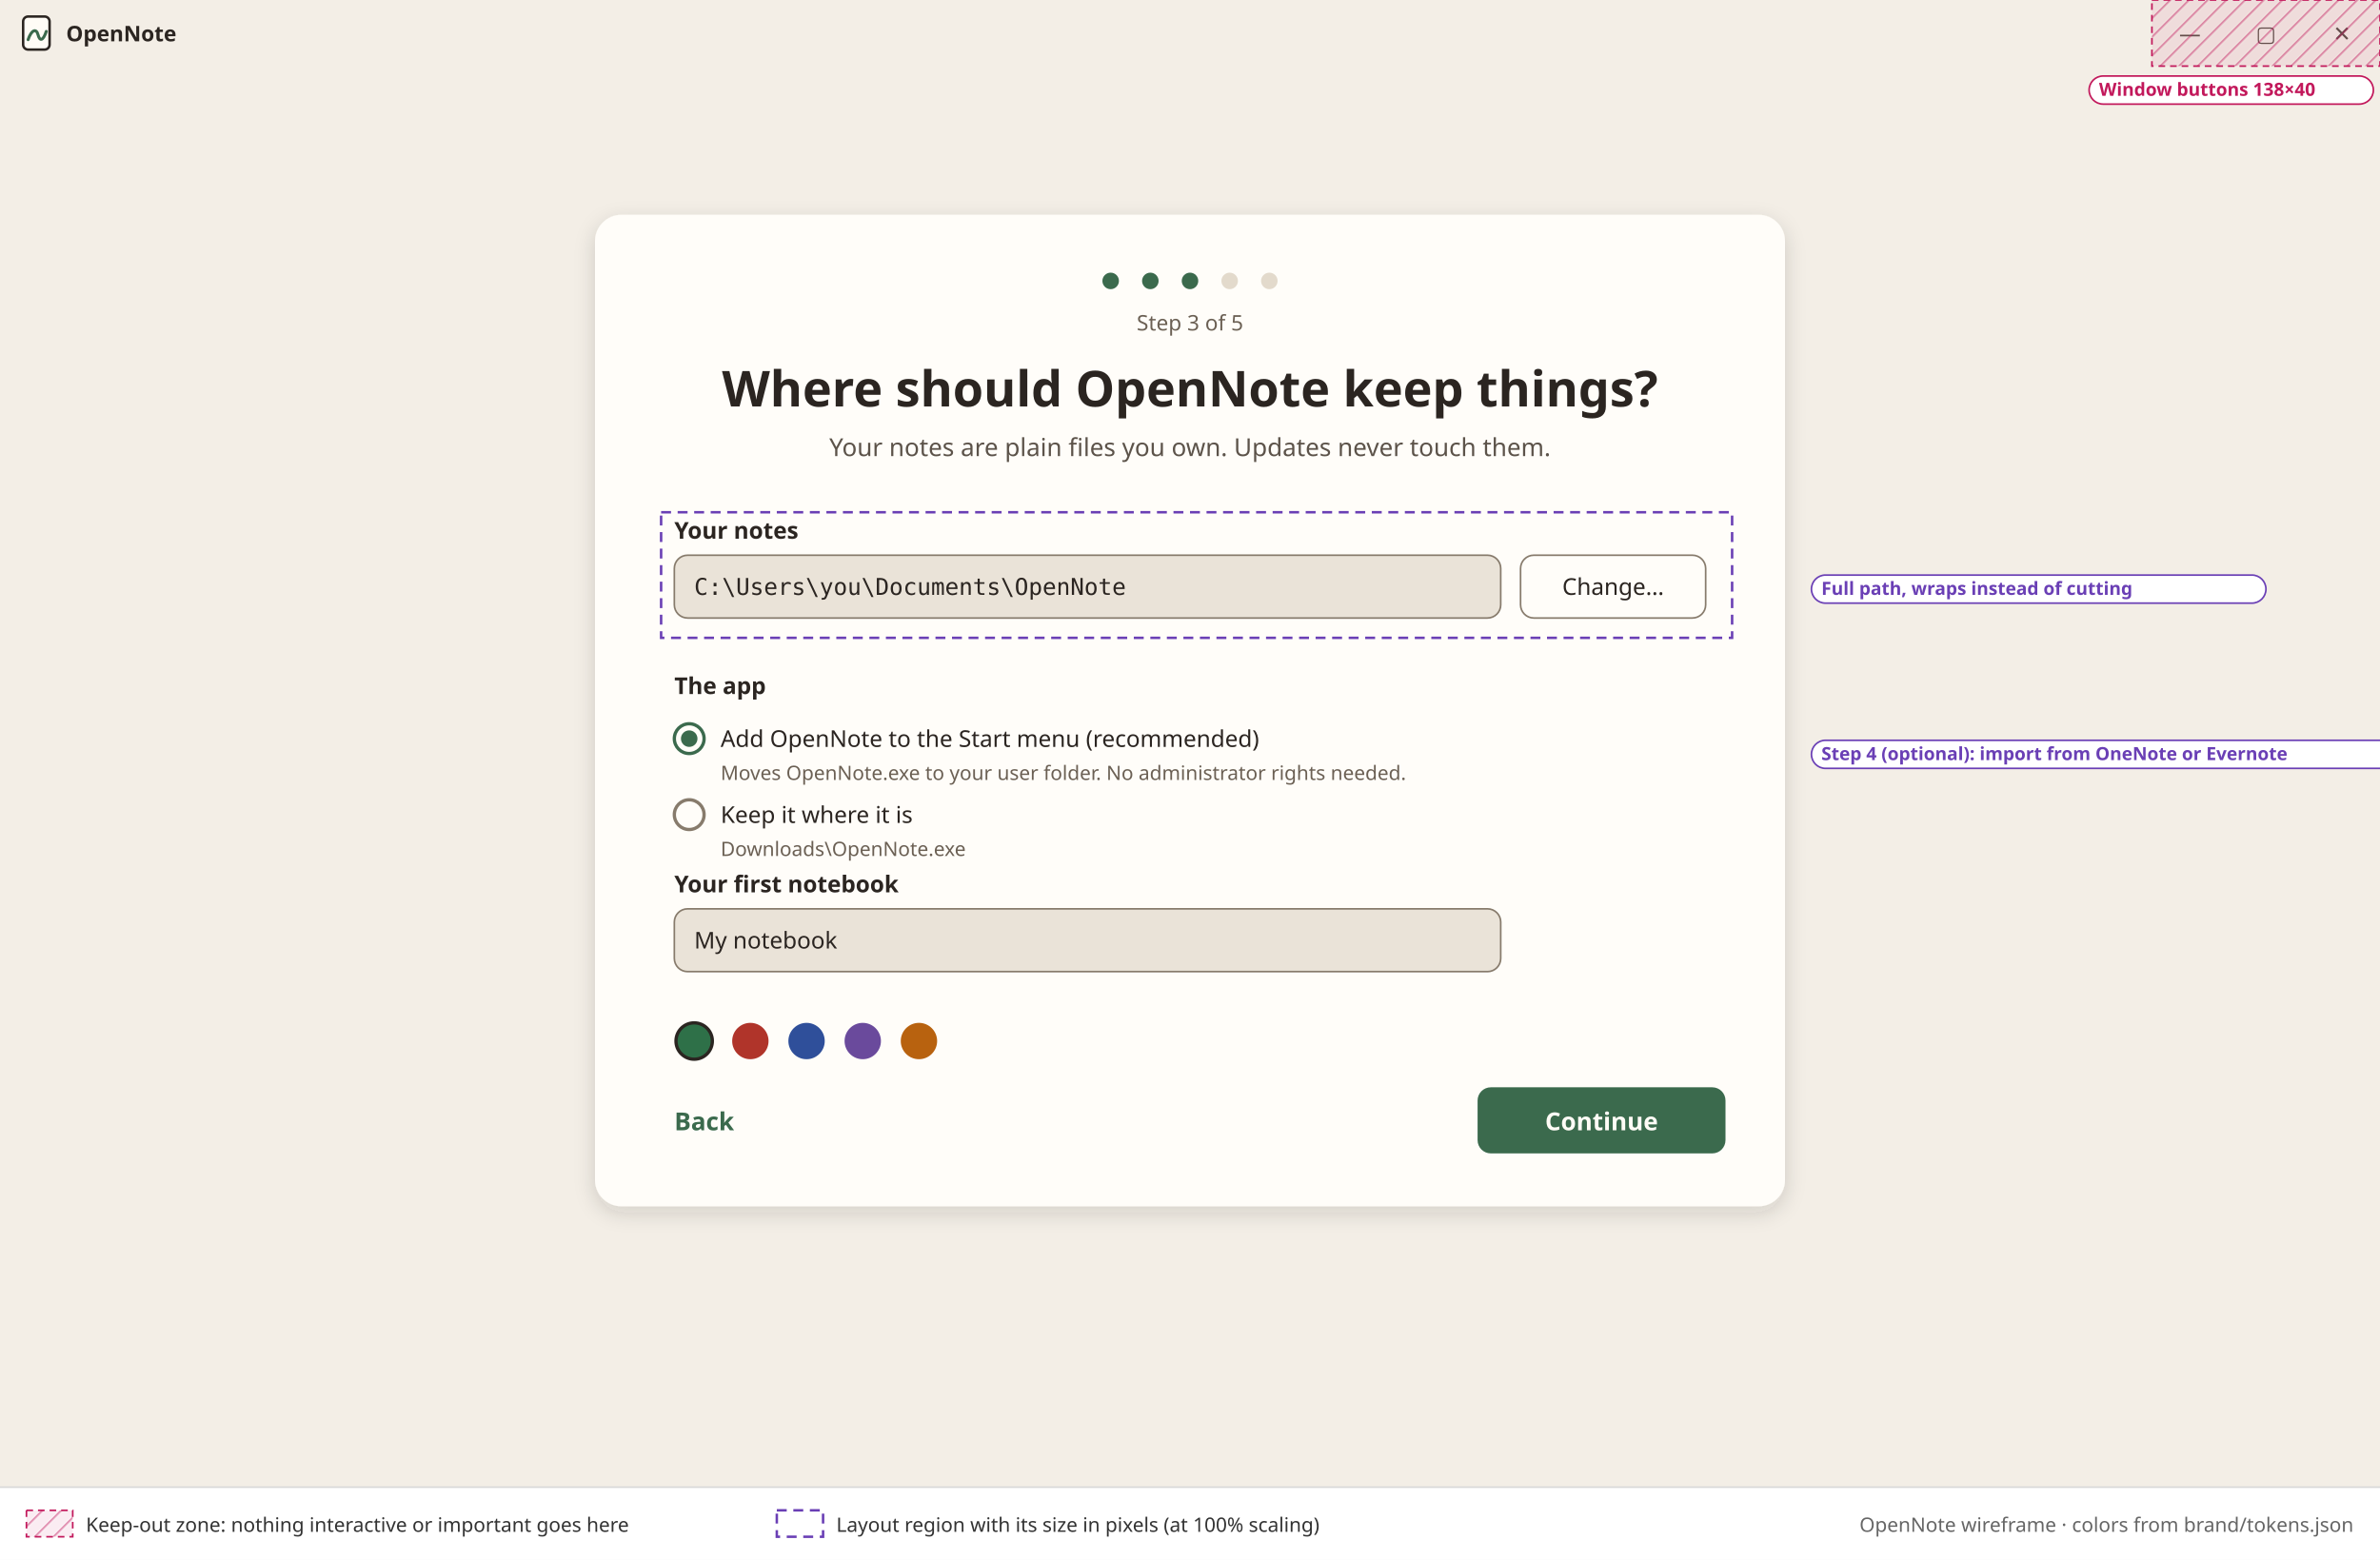
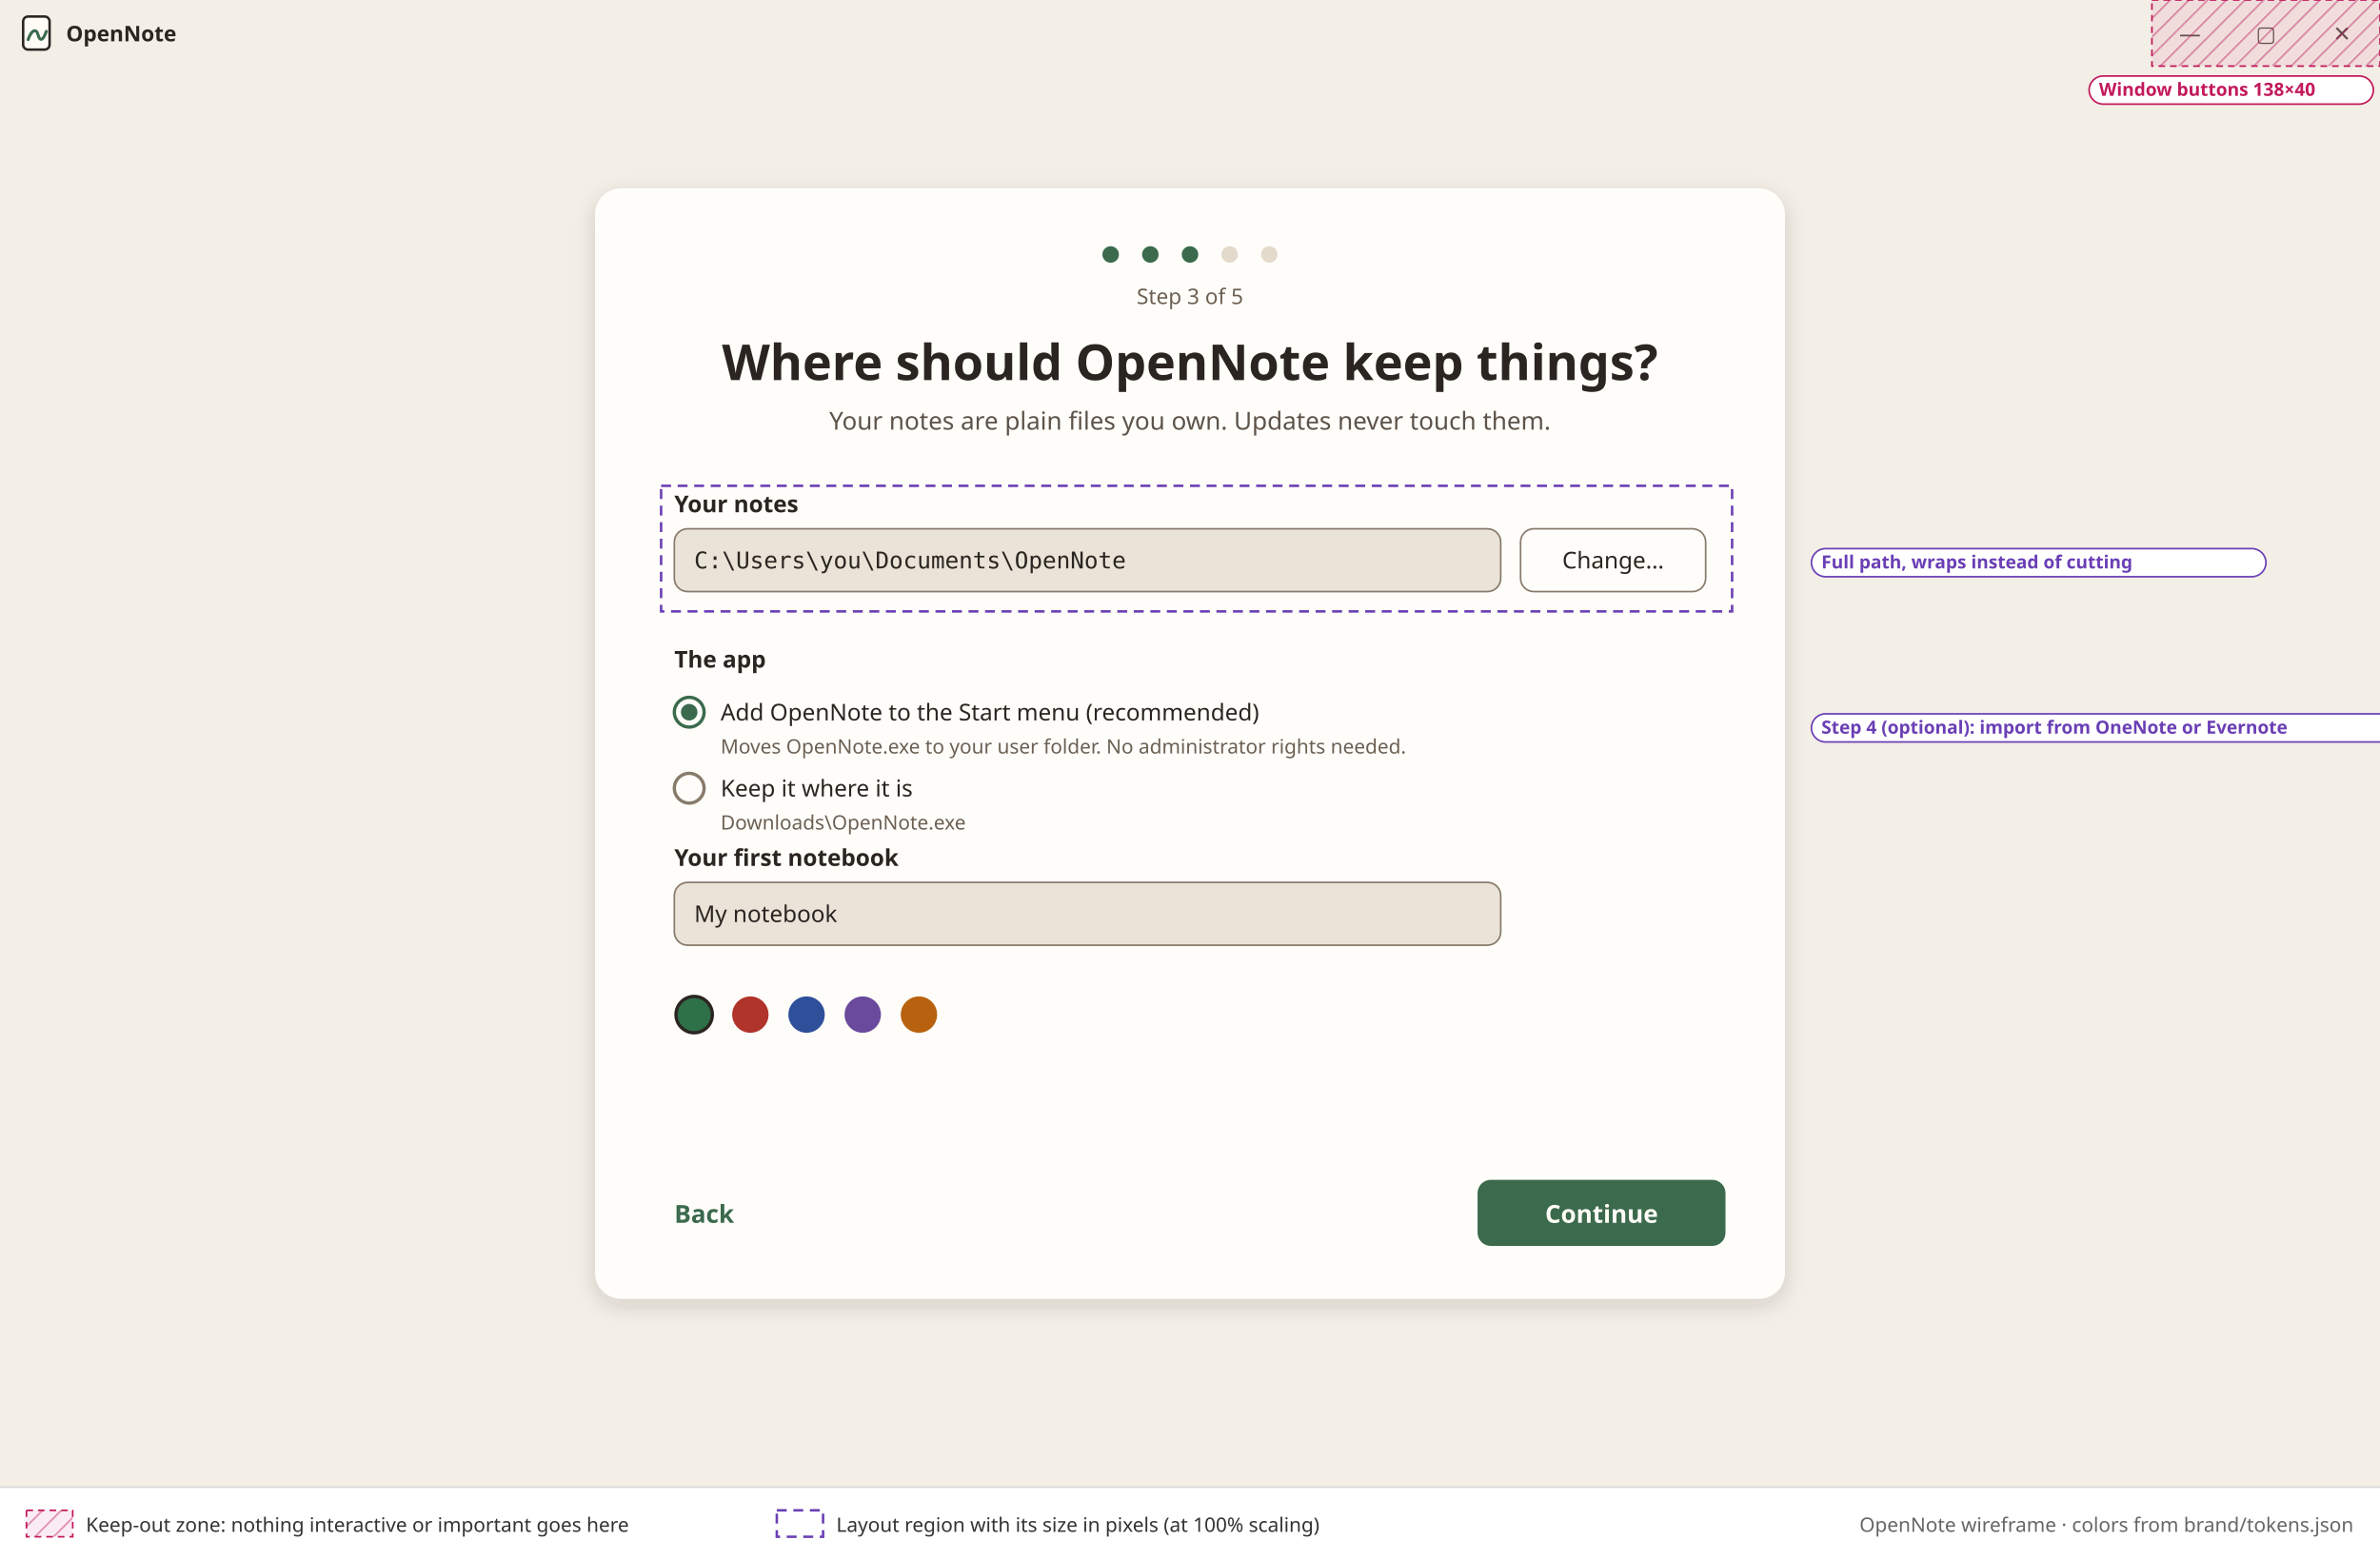
<svg xmlns="http://www.w3.org/2000/svg" viewBox="0 0 1440 944" width="1440" height="944" role="img">
  <defs>
    <pattern id="hatch" width="8" height="8" patternUnits="userSpaceOnUse" patternTransform="rotate(45)">
      <rect width="8" height="8" fill="#C2185B" fill-opacity="0.08" />
      <line x1="0" y1="0" x2="0" y2="8" stroke="#C2185B" stroke-opacity="0.45" stroke-width="2" />
    </pattern>
    <filter id="shadow" x="-10%" y="-10%" width="120%" height="130%">
      <feDropShadow dx="0" dy="4" stdDeviation="6" flood-color="#2B2521" flood-opacity="0.16" />
    </filter>
  </defs>
  <rect x="0" y="0" width="1440" height="900" rx="0" fill="#F3EEE6" />
  <rect x="0" y="0" width="1440" height="40" rx="0" fill="#F3EEE6" />
  <rect x="14" y="10" width="16" height="20" rx="3" fill="#FFFCF6" stroke="#2B2521" stroke-width="1.5" />
  <path d="M17 24c2-6 5-7 6-3s3 4 5-2" fill="none" stroke-linecap="round" stroke-linejoin="round" stroke="#3B6A4D" stroke-width="1.8" />
  <text x="40" y="25" font-size="13" font-weight="600" fill="#2B2521" text-anchor="start" font-family="'Atkinson Hyperlegible Next', 'Segoe UI', system-ui, sans-serif">OpenNote</text>
  <text x="1325" y="25" font-size="13" font-weight="400" fill="#5C534A" text-anchor="middle" font-family="'Atkinson Hyperlegible Next', 'Segoe UI', system-ui, sans-serif">—</text>
  <text x="1371" y="25" font-size="13" font-weight="400" fill="#5C534A" text-anchor="middle" font-family="'Atkinson Hyperlegible Next', 'Segoe UI', system-ui, sans-serif">▢</text>
  <text x="1417" y="25" font-size="13" font-weight="400" fill="#5C534A" text-anchor="middle" font-family="'Atkinson Hyperlegible Next', 'Segoe UI', system-ui, sans-serif">✕</text>
-   <rect x="360" y="130" width="720" height="600" rx="16" fill="#FFFDF9" filter="url(#shadow)" />
-   <circle cx="672" cy="170" r="5" fill="#3B6A4D" />
-   <circle cx="696" cy="170" r="5" fill="#3B6A4D" />
-   <circle cx="720" cy="170" r="5" fill="#3B6A4D" />
-   <circle cx="744" cy="170" r="5" fill="#E3DACC" />
-   <circle cx="768" cy="170" r="5" fill="#E3DACC" />
-   <text x="720" y="200" font-size="13" font-weight="400" fill="#6B6054" text-anchor="middle" font-family="'Atkinson Hyperlegible Next', 'Segoe UI', system-ui, sans-serif">Step 3 of 5</text>
-   <text x="720" y="246" font-size="30" font-weight="600" fill="#2B2521" text-anchor="middle" font-family="'Atkinson Hyperlegible Next', 'Segoe UI', system-ui, sans-serif">Where should OpenNote keep things?</text>
-   <text x="720" y="276" font-size="15" font-weight="400" fill="#5C534A" text-anchor="middle" font-family="'Atkinson Hyperlegible Next', 'Segoe UI', system-ui, sans-serif">Your notes are plain files you own. Updates never touch them.</text>
-   <text x="408" y="326" font-size="14" font-weight="600" fill="#2B2521" text-anchor="start" font-family="'Atkinson Hyperlegible Next', 'Segoe UI', system-ui, sans-serif">Your notes</text>
-   <rect x="408" y="336" width="500" height="38" rx="8" fill="#EAE3D8" stroke="#877B6C" stroke-width="1" />
-   <text x="420" y="360" font-size="14" font-weight="400" fill="#2B2521" text-anchor="start" font-family="'Atkinson Hyperlegible Mono', 'Cascadia Code', Consolas, monospace">C:\Users\you\Documents\OpenNote</text>
-   <rect x="920" y="336" width="112" height="38" rx="8" fill="none" stroke="#877B6C" stroke-width="1" />
-   <text x="976" y="360" font-size="14" font-weight="400" fill="#2B2521" text-anchor="middle" font-family="'Atkinson Hyperlegible Next', 'Segoe UI', system-ui, sans-serif">Change…</text>
-   <text x="408" y="420" font-size="14" font-weight="600" fill="#2B2521" text-anchor="start" font-family="'Atkinson Hyperlegible Next', 'Segoe UI', system-ui, sans-serif">The app</text>
-   <circle cx="417" cy="447" r="9" fill="none" stroke="#3B6A4D" stroke-width="2" />
-   <circle cx="417" cy="447" r="5" fill="#3B6A4D" />
-   <text x="436" y="452" font-size="14" font-weight="400" fill="#2B2521" text-anchor="start" font-family="'Atkinson Hyperlegible Next', 'Segoe UI', system-ui, sans-serif">Add OpenNote to the Start menu (recommended)</text>
-   <text x="436" y="472" font-size="12" font-weight="400" fill="#6B6054" text-anchor="start" font-family="'Atkinson Hyperlegible Next', 'Segoe UI', system-ui, sans-serif">Moves OpenNote.exe to your user folder. No administrator rights needed.</text>
-   <circle cx="417" cy="493" r="9" fill="none" stroke="#877B6C" stroke-width="2" />
-   <text x="436" y="498" font-size="14" font-weight="400" fill="#2B2521" text-anchor="start" font-family="'Atkinson Hyperlegible Next', 'Segoe UI', system-ui, sans-serif">Keep it where it is</text>
-   <text x="436" y="518" font-size="12" font-weight="400" fill="#6B6054" text-anchor="start" font-family="'Atkinson Hyperlegible Next', 'Segoe UI', system-ui, sans-serif">Downloads\OpenNote.exe</text>
-   <text x="408" y="540" font-size="14" font-weight="600" fill="#2B2521" text-anchor="start" font-family="'Atkinson Hyperlegible Next', 'Segoe UI', system-ui, sans-serif">Your first notebook</text>
-   <rect x="408" y="550" width="500" height="38" rx="8" fill="#EAE3D8" stroke="#877B6C" stroke-width="1" />
-   <text x="420" y="574" font-size="14" font-weight="400" fill="#2B2521" text-anchor="start" font-family="'Atkinson Hyperlegible Next', 'Segoe UI', system-ui, sans-serif">My notebook</text>
-   <circle cx="420" cy="630" r="11" fill="#2E7048" stroke="#2B2521" stroke-width="2" />
-   <circle cx="454" cy="630" r="11" fill="#B0342A" />
-   <circle cx="488" cy="630" r="11" fill="#2F4F9A" />
-   <circle cx="522" cy="630" r="11" fill="#6A4A9C" />
-   <circle cx="556" cy="630" r="11" fill="#B8620F" />
-   <text x="408" y="684" font-size="15" font-weight="600" fill="#3B6A4D" text-anchor="start" font-family="'Atkinson Hyperlegible Next', 'Segoe UI', system-ui, sans-serif">Back</text>
+   <rect x="360" y="114" width="720" height="672" rx="16" fill="#FFFDF9" filter="url(#shadow)" />
+   <circle cx="672" cy="154" r="5" fill="#3B6A4D" />
+   <circle cx="696" cy="154" r="5" fill="#3B6A4D" />
+   <circle cx="720" cy="154" r="5" fill="#3B6A4D" />
+   <circle cx="744" cy="154" r="5" fill="#E3DACC" />
+   <circle cx="768" cy="154" r="5" fill="#E3DACC" />
+   <text x="720" y="184" font-size="13" font-weight="400" fill="#6B6054" text-anchor="middle" font-family="'Atkinson Hyperlegible Next', 'Segoe UI', system-ui, sans-serif">Step 3 of 5</text>
+   <text x="720" y="230" font-size="30" font-weight="600" fill="#2B2521" text-anchor="middle" font-family="'Atkinson Hyperlegible Next', 'Segoe UI', system-ui, sans-serif">Where should OpenNote keep things?</text>
+   <text x="720" y="260" font-size="15" font-weight="400" fill="#5C534A" text-anchor="middle" font-family="'Atkinson Hyperlegible Next', 'Segoe UI', system-ui, sans-serif">Your notes are plain files you own. Updates never touch them.</text>
+   <text x="408" y="310" font-size="14" font-weight="600" fill="#2B2521" text-anchor="start" font-family="'Atkinson Hyperlegible Next', 'Segoe UI', system-ui, sans-serif">Your notes</text>
+   <rect x="408" y="320" width="500" height="38" rx="8" fill="#EAE3D8" stroke="#877B6C" stroke-width="1" />
+   <text x="420" y="344" font-size="14" font-weight="400" fill="#2B2521" text-anchor="start" font-family="'Atkinson Hyperlegible Mono', 'Cascadia Code', Consolas, monospace">C:\Users\you\Documents\OpenNote</text>
+   <rect x="920" y="320" width="112" height="38" rx="8" fill="none" stroke="#877B6C" stroke-width="1" />
+   <text x="976" y="344" font-size="14" font-weight="400" fill="#2B2521" text-anchor="middle" font-family="'Atkinson Hyperlegible Next', 'Segoe UI', system-ui, sans-serif">Change…</text>
+   <text x="408" y="404" font-size="14" font-weight="600" fill="#2B2521" text-anchor="start" font-family="'Atkinson Hyperlegible Next', 'Segoe UI', system-ui, sans-serif">The app</text>
+   <circle cx="417" cy="431" r="9" fill="none" stroke="#3B6A4D" stroke-width="2" />
+   <circle cx="417" cy="431" r="5" fill="#3B6A4D" />
+   <text x="436" y="436" font-size="14" font-weight="400" fill="#2B2521" text-anchor="start" font-family="'Atkinson Hyperlegible Next', 'Segoe UI', system-ui, sans-serif">Add OpenNote to the Start menu (recommended)</text>
+   <text x="436" y="456" font-size="12" font-weight="400" fill="#6B6054" text-anchor="start" font-family="'Atkinson Hyperlegible Next', 'Segoe UI', system-ui, sans-serif">Moves OpenNote.exe to your user folder. No administrator rights needed.</text>
+   <circle cx="417" cy="477" r="9" fill="none" stroke="#877B6C" stroke-width="2" />
+   <text x="436" y="482" font-size="14" font-weight="400" fill="#2B2521" text-anchor="start" font-family="'Atkinson Hyperlegible Next', 'Segoe UI', system-ui, sans-serif">Keep it where it is</text>
+   <text x="436" y="502" font-size="12" font-weight="400" fill="#6B6054" text-anchor="start" font-family="'Atkinson Hyperlegible Next', 'Segoe UI', system-ui, sans-serif">Downloads\OpenNote.exe</text>
+   <text x="408" y="524" font-size="14" font-weight="600" fill="#2B2521" text-anchor="start" font-family="'Atkinson Hyperlegible Next', 'Segoe UI', system-ui, sans-serif">Your first notebook</text>
+   <rect x="408" y="534" width="500" height="38" rx="8" fill="#EAE3D8" stroke="#877B6C" stroke-width="1" />
+   <text x="420" y="558" font-size="14" font-weight="400" fill="#2B2521" text-anchor="start" font-family="'Atkinson Hyperlegible Next', 'Segoe UI', system-ui, sans-serif">My notebook</text>
+   <circle cx="420" cy="614" r="11" fill="#2E7048" stroke="#2B2521" stroke-width="2" />
+   <circle cx="454" cy="614" r="11" fill="#B0342A" />
+   <circle cx="488" cy="614" r="11" fill="#2F4F9A" />
+   <circle cx="522" cy="614" r="11" fill="#6A4A9C" />
+   <circle cx="556" cy="614" r="11" fill="#B8620F" />
+   <text x="408" y="740" font-size="15" font-weight="600" fill="#3B6A4D" text-anchor="start" font-family="'Atkinson Hyperlegible Next', 'Segoe UI', system-ui, sans-serif">Back</text>
  <g data-fit="8" data-center="both">
-     <rect x="894" y="658" width="150" height="40" rx="8" fill="#3B6A4D" />
-     <text x="969" y="684" font-size="15" font-weight="600" fill="#FFFCF6" text-anchor="middle" font-family="'Atkinson Hyperlegible Next', 'Segoe UI', system-ui, sans-serif">Continue</text>
+     <rect x="894" y="714" width="150" height="40" rx="8" fill="#3B6A4D" />
+     <text x="969" y="740" font-size="15" font-weight="600" fill="#FFFCF6" text-anchor="middle" font-family="'Atkinson Hyperlegible Next', 'Segoe UI', system-ui, sans-serif">Continue</text>
  </g>
  <g pointer-events="none">
-     <rect x="400" y="310" width="648" height="76" rx="0" fill="none" stroke="#6A3FB5" stroke-width="1.5" stroke-dasharray="6 4" />
+     <rect x="400" y="294" width="648" height="76" rx="0" fill="none" stroke="#6A3FB5" stroke-width="1.5" stroke-dasharray="6 4" />
  </g>
  <g data-fit="4" pointer-events="none">
-     <rect x="1096" y="348" width="275" height="17" rx="8.5" fill="#FFFFFF" stroke="#6A3FB5" stroke-width="1" />
-     <text x="1102" y="360" font-size="11" font-weight="600" fill="#6A3FB5" text-anchor="start" font-family="'Atkinson Hyperlegible Next', 'Segoe UI', system-ui, sans-serif">Full path, wraps instead of cutting</text>
+     <rect x="1096" y="332" width="275" height="17" rx="8.5" fill="#FFFFFF" stroke="#6A3FB5" stroke-width="1" />
+     <text x="1102" y="344" font-size="11" font-weight="600" fill="#6A3FB5" text-anchor="start" font-family="'Atkinson Hyperlegible Next', 'Segoe UI', system-ui, sans-serif">Full path, wraps instead of cutting</text>
  </g>
  <g pointer-events="none">
    <rect x="1302" y="0" width="138" height="40" rx="0" fill="url(#hatch)" stroke="#C2185B" stroke-width="1" stroke-dasharray="4 3" />
  </g>
  <g data-fit="4" pointer-events="none">
    <rect x="1264" y="46" width="172" height="17" rx="8.5" fill="#FFFFFF" stroke="#C2185B" stroke-width="1" />
    <text x="1270" y="58" font-size="11" font-weight="600" fill="#C2185B" text-anchor="start" font-family="'Atkinson Hyperlegible Next', 'Segoe UI', system-ui, sans-serif">Window buttons 138×40</text>
  </g>
  <g data-fit="4" pointer-events="none">
-     <rect x="1096" y="448" width="386" height="17" rx="8.5" fill="#FFFFFF" stroke="#6A3FB5" stroke-width="1" />
-     <text x="1102" y="460" font-size="11" font-weight="600" fill="#6A3FB5" text-anchor="start" font-family="'Atkinson Hyperlegible Next', 'Segoe UI', system-ui, sans-serif">Step 4 (optional): import from OneNote or Evernote</text>
+     <rect x="1096" y="432" width="386" height="17" rx="8.5" fill="#FFFFFF" stroke="#6A3FB5" stroke-width="1" />
+     <text x="1102" y="444" font-size="11" font-weight="600" fill="#6A3FB5" text-anchor="start" font-family="'Atkinson Hyperlegible Next', 'Segoe UI', system-ui, sans-serif">Step 4 (optional): import from OneNote or Evernote</text>
  </g>
  <rect x="0" y="900" width="1440" height="44" rx="0" fill="#FFFFFF" />
  <line x1="0" y1="900" x2="1440" y2="900" stroke="#D9D9D9" />
  <rect x="16" y="914" width="28" height="16" rx="0" fill="url(#hatch)" stroke="#C2185B" stroke-width="1" stroke-dasharray="4 3" />
  <text x="52" y="927" font-size="12" font-weight="400" fill="#333" text-anchor="start" font-family="'Atkinson Hyperlegible Next', 'Segoe UI', system-ui, sans-serif">Keep-out zone: nothing interactive or important goes here</text>
  <rect x="470" y="914" width="28" height="16" rx="0" fill="none" stroke="#6A3FB5" stroke-width="1.5" stroke-dasharray="6 4" />
  <text x="506" y="927" font-size="12" font-weight="400" fill="#333" text-anchor="start" font-family="'Atkinson Hyperlegible Next', 'Segoe UI', system-ui, sans-serif">Layout region with its size in pixels (at 100% scaling)</text>
  <text x="1424" y="927" font-size="12" font-weight="400" fill="#666" text-anchor="end" font-family="'Atkinson Hyperlegible Next', 'Segoe UI', system-ui, sans-serif">OpenNote wireframe · colors from brand/tokens.json</text>
</svg>
